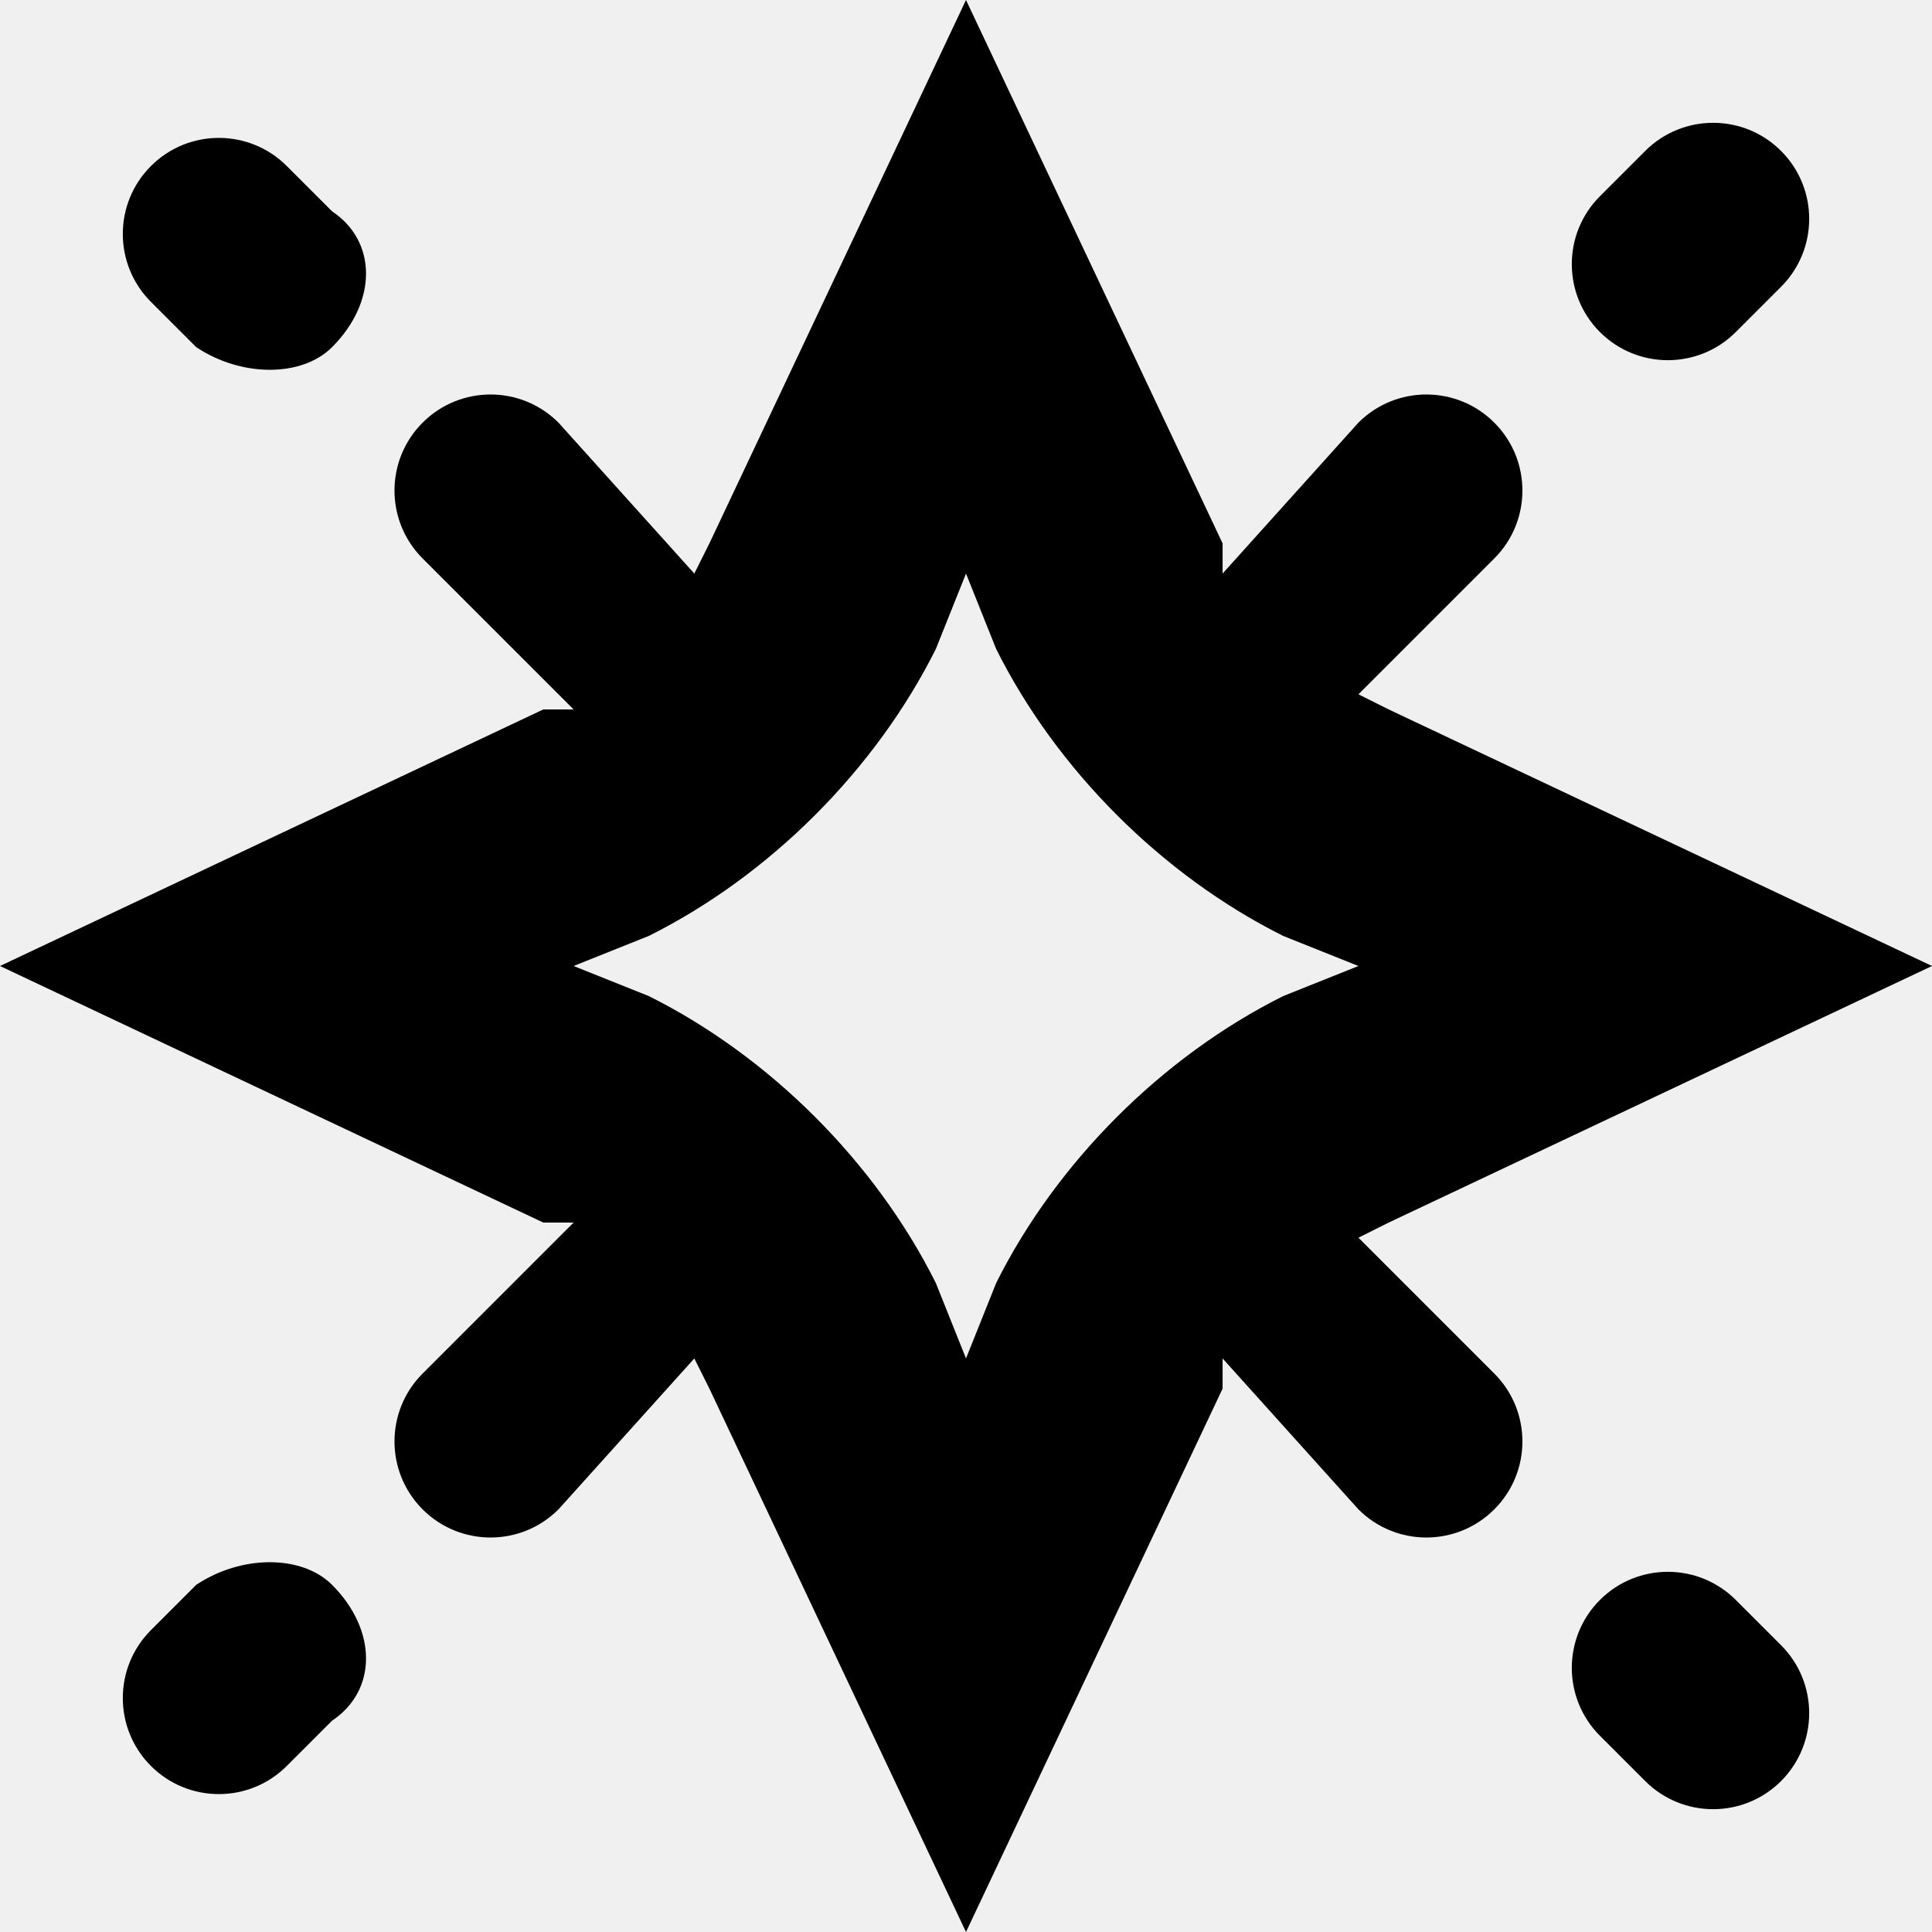
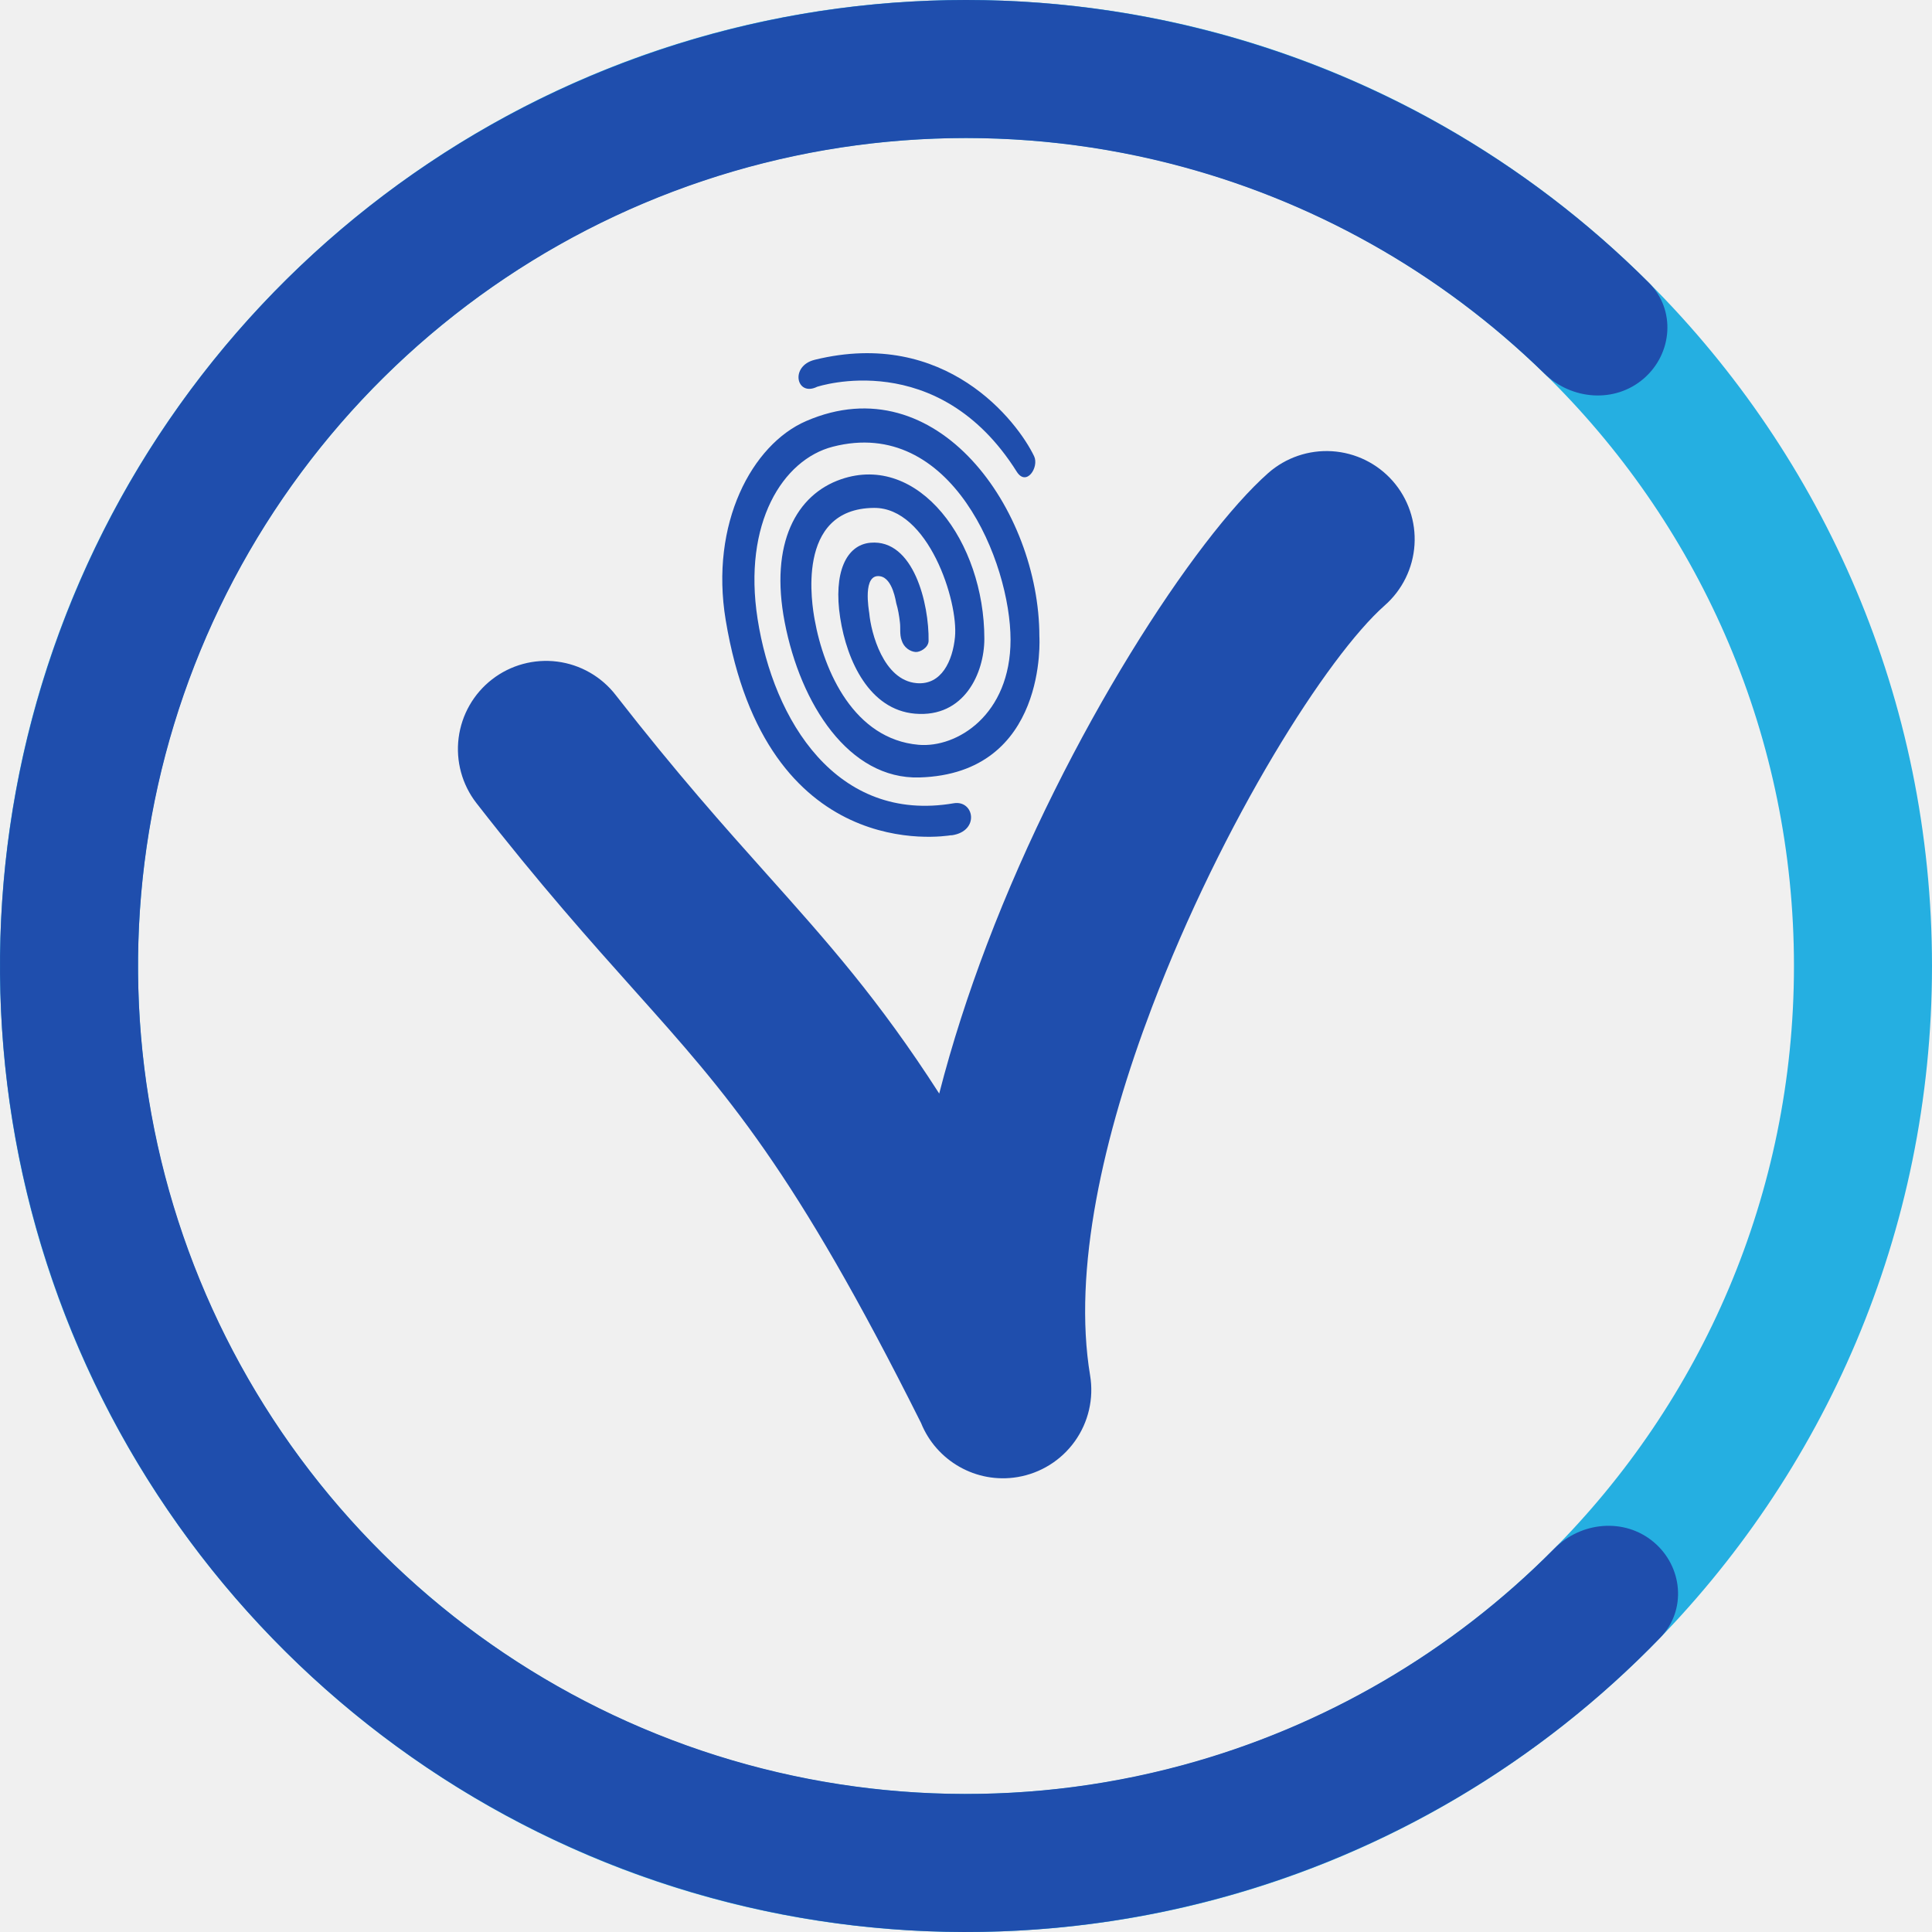
- <svg xmlns="http://www.w3.org/2000/svg" viewBox="0 0 128 128">
-   <path fill-rule="evenodd" d="M81 36 64 0 47 36l-1 2-9-10a6 6 0 0 0-9 9l10 10h-2L0 64l36 17h2L28 91a6 6 0 1 0 9 9l9-10 1 2 17 36 17-36v-2l9 10a6 6 0 1 0 9-9l-9-9 2-1 36-17-36-17-2-1 9-9a6 6 0 1 0-9-9l-9 10v-2Zm-17 2-2 5c-4 8-11 15-19 19l-5 2 5 2c8 4 15 11 19 19l2 5 2-5c4-8 11-15 19-19l5-2-5-2c-8-4-15-11-19-19l-2-5Z" clip-rule="evenodd" />
-   <path d="M118 19a6 6 0 0 0-9-9l-3 3a6 6 0 1 0 9 9l3-3Zm-96 4c-2 2-6 2-9 0l-3-3a6 6 0 1 1 9-9l3 3c3 2 3 6 0 9Zm0 82c-2-2-6-2-9 0l-3 3a6 6 0 1 0 9 9l3-3c3-2 3-6 0-9Zm96 4a6 6 0 0 1-9 9l-3-3a6 6 0 1 1 9-9l3 3Z" />
-   <style>path{fill:#000}@media (prefers-color-scheme:dark){path{fill:#fff}}</style>
+ <svg xmlns="http://www.w3.org/2000/svg" width="990" height="990" viewBox="0 0 990 990" fill="none">
+   <path d="M990 495C990 768.381 768.381 990 495 990C221.619 990 0 768.381 0 495C0 221.619 221.619 0 495 0C768.381 0 990 221.619 990 495ZM70.734 495C70.734 729.316 260.684 919.266 495 919.266C729.316 919.266 919.266 729.316 919.266 495C919.266 260.684 729.316 70.734 495 70.734C260.684 70.734 70.734 260.684 70.734 495Z" fill="#25AFE1" />
+   <path d="M713.668 246.476C705.751 237.48 694.586 231.995 682.627 231.226C670.667 230.457 658.892 234.468 649.888 242.377C612.42 275.459 546.907 375.631 505.728 483.955C496.215 508.988 487.872 534.666 481.275 560.368C450.141 511.928 424.11 482.843 392.749 447.742C371.171 423.617 346.855 396.409 315.536 356.204C311.91 351.51 307.394 347.576 302.247 344.628C297.1 341.679 291.422 339.774 285.539 339.021C279.655 338.268 273.68 338.682 267.957 340.239C262.233 341.796 256.872 344.465 252.181 348.095C242.705 355.428 236.53 366.224 235.012 378.109C233.495 389.995 236.76 401.996 244.089 411.474C276.717 453.371 302.467 482.168 325.306 507.727C372.772 560.792 406.739 598.816 471.977 729.202C479.739 748.444 500.069 760.444 521.385 756.888C533.223 754.912 543.792 748.316 550.77 738.551C557.748 728.785 560.562 716.649 558.596 704.809C549.626 650.925 565.277 581.898 590.298 516.087C626.541 420.791 680.21 336.161 709.563 310.232C718.561 302.322 724.049 291.161 724.819 279.205C725.589 267.248 721.578 255.475 713.668 246.476Z" fill="#1F4EAD" />
+   <path d="M417.507 184.358C404.55 187.535 408.074 203.483 418.726 198.19C418.915 198.19 480.573 177.47 520.982 241.678C525.947 249.567 532.583 239.358 529.891 233.755C521.383 216.044 484.683 167.879 417.505 184.356L417.507 184.358ZM388.206 317.161C380.563 268.054 401.139 235.503 426.74 228.904C487.676 213.196 517.824 288.316 517.824 327.832C517.824 366.39 490.308 383.369 470.695 381.648C437.742 378.754 422.225 344.284 417.437 317.446C416.267 310.905 407.187 260.561 447.878 260.257C475.589 260.053 491.168 308.013 489.35 326.494C488.162 338.57 482.494 351.183 469.669 350.057C452.571 348.557 446.299 323.982 445.436 314.272C445.246 312.731 441.746 293.688 451.057 295.299C457.479 296.411 459.05 308.365 459.27 309.147C460.165 312.014 460.773 315.617 461.142 318.946C461.533 321.768 460.895 325.007 462.029 328.149C463.141 331.798 466.337 333.852 469.105 334.096C471.368 334.294 475.687 331.98 475.833 328.442C476.126 309.624 468.247 276.139 446.044 278.109C433.558 279.216 426.973 293.508 430.53 316.553C433.995 338.996 445.68 363.672 468.779 365.698C494.174 367.928 504.402 344.772 504.402 327.324C504.402 277.572 470.754 231.911 430.989 245.579C408.153 253.428 394.294 278.288 402.094 318.832C410.179 360.864 435.047 399.43 471.129 398.385C537.187 396.47 532.599 326.109 532.599 326.109C532.599 261.456 480.215 186.654 413.036 215.781C385.341 227.792 363.68 268.288 371.857 317.696C392.601 443.032 483.18 428.634 487.41 427.983L487.727 428.018C502.18 425.926 499.226 409.81 488.65 411.62C428.677 421.889 396.299 369.166 388.206 317.161Z" fill="#1F4EAD" />
+   <path d="M842.325 193.955C857.085 181.162 858.765 158.724 844.951 144.915C782.001 81.988 703.07 37.035 616.356 15.107C518.183 -9.72 414.758 -3.839 320.032 31.954C225.305 67.748 143.836 131.733 86.612 215.278C29.389 298.823 -0.835 397.908 0.018 499.168C0.87 600.427 32.758 698.99 91.38 781.559C150.002 864.128 232.538 926.732 327.853 960.926C423.169 995.12 526.679 999.258 624.42 972.782C710.752 949.397 788.915 903.121 850.796 839.143C864.376 825.103 862.318 802.696 847.345 790.154C832.372 777.611 810.165 779.701 796.419 793.578C743.952 846.545 678.287 884.908 605.926 904.509C522.152 927.201 433.433 923.654 351.738 894.347C270.043 865.039 199.301 811.381 149.056 740.611C98.811 669.84 71.479 585.362 70.749 498.572C70.018 411.782 95.923 326.856 144.969 255.249C194.016 183.642 263.844 128.801 345.034 98.122C426.224 67.443 514.871 62.403 599.015 83.682C671.696 102.061 737.998 139.313 791.349 191.389C805.326 205.032 827.565 206.749 842.325 193.955Z" fill="#1F4EAD" />
</svg>
